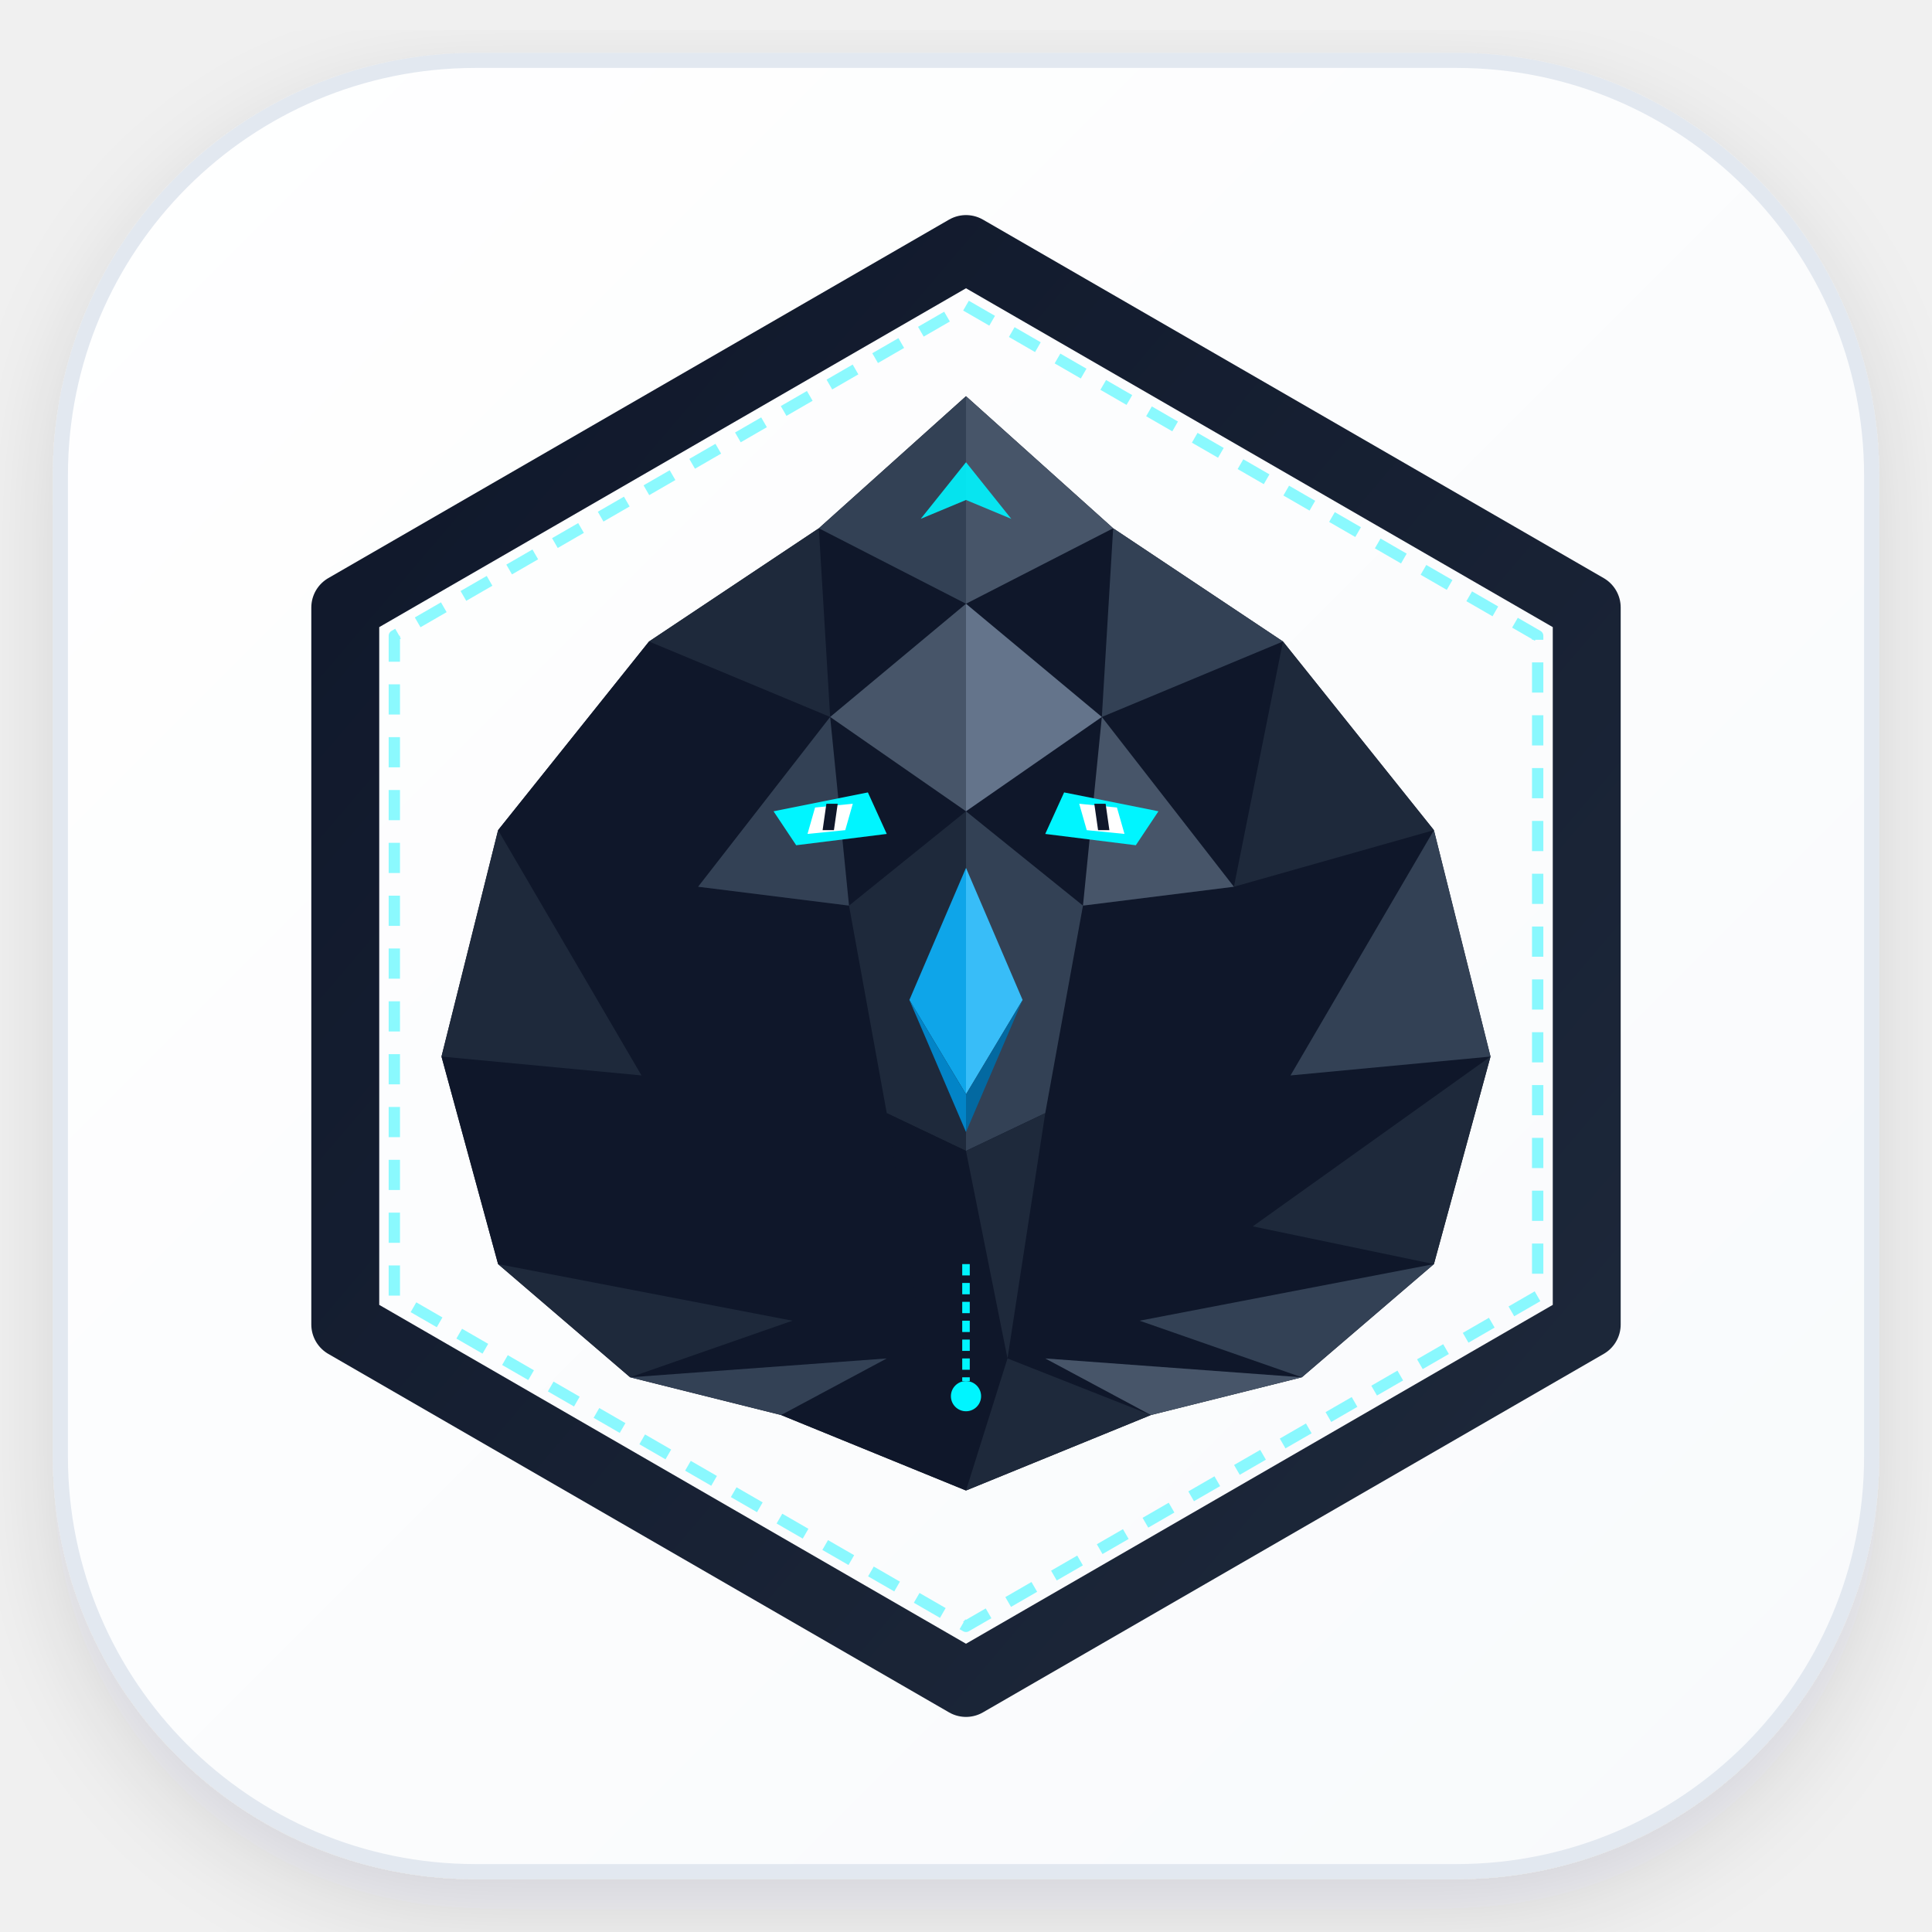
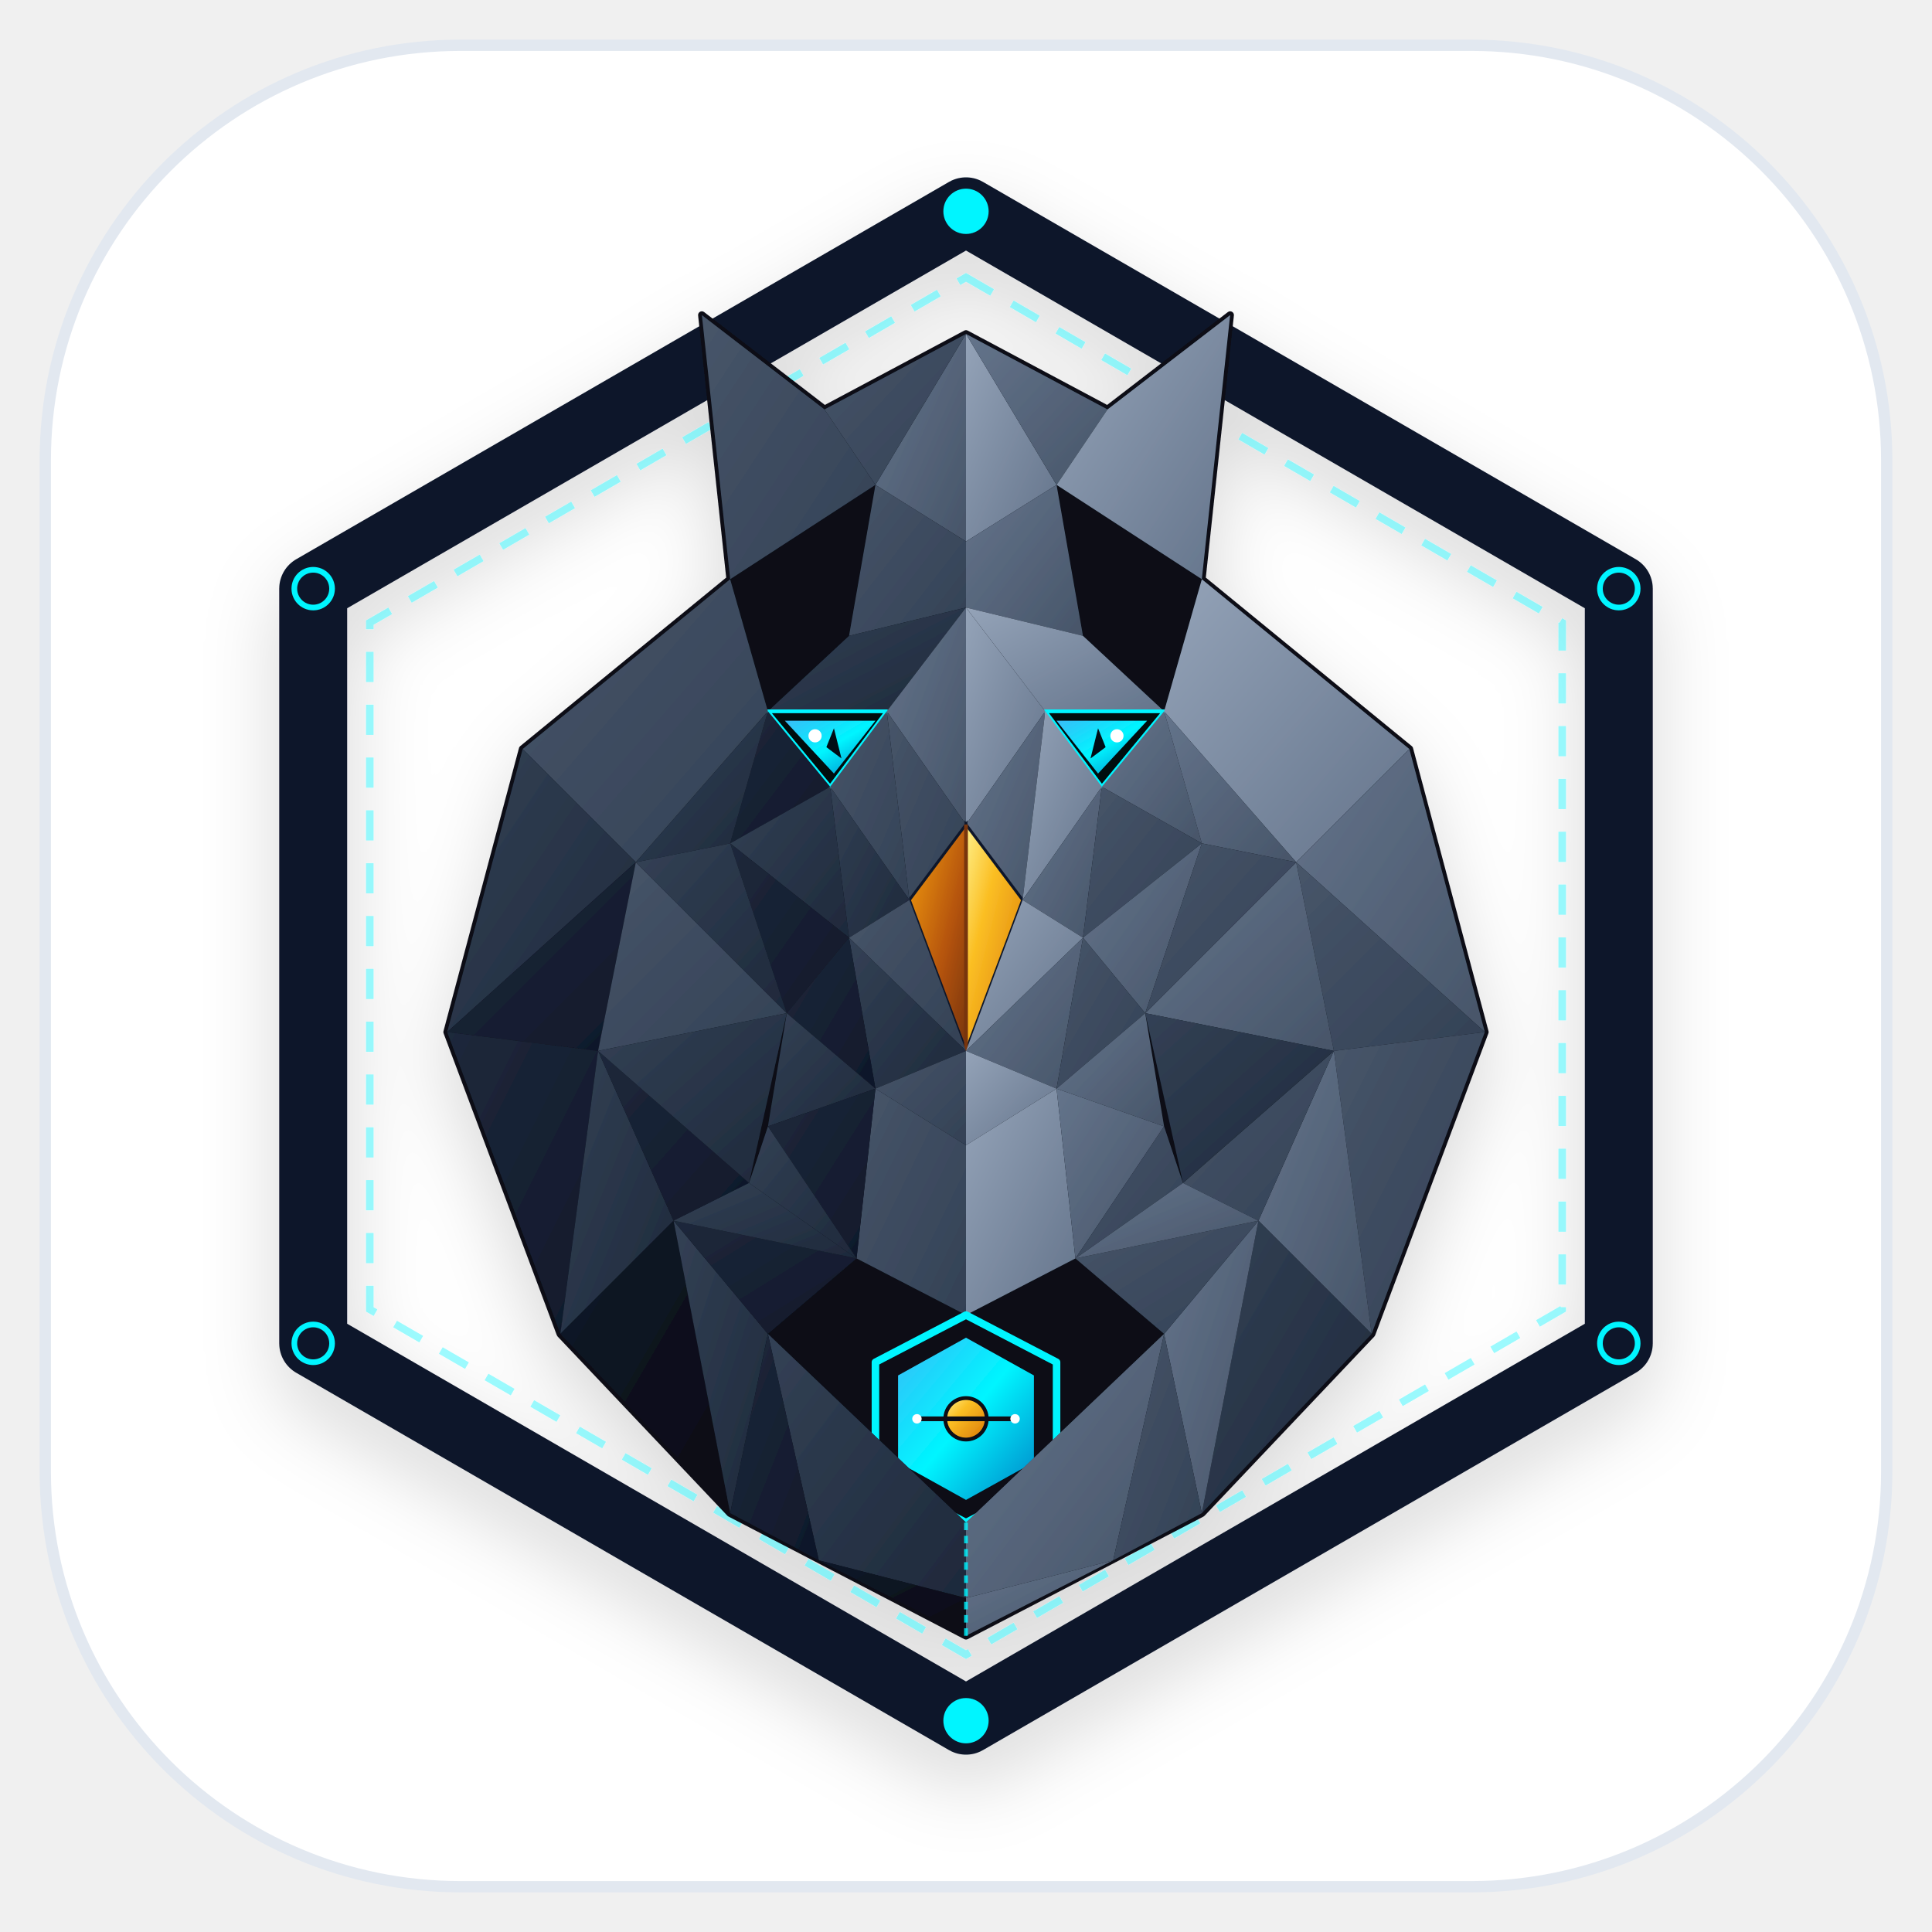
<svg xmlns="http://www.w3.org/2000/svg" viewBox="0 0 1024 1024" width="1024" height="1024">
  <defs>
-     <linearGradient id="bgGrad" x1="0%" y1="0%" x2="100%" y2="100%">
-       <stop offset="0%" stop-color="#ffffff" />
-       <stop offset="100%" stop-color="#f8fafc" />
+     <clipPath id="squircle-clip">
+       <rect x="24" y="24" width="976" height="976" rx="220" />
+     </clipPath>
+     <linearGradient id="cyan-glow" x1="0%" y1="0%" x2="100%" y2="100%">
+       <stop offset="0%" stop-color="#38bdf8" />
+       <stop offset="50%" stop-color="#00f5ff" />
+       <stop offset="100%" stop-color="#0284c7" />
    </linearGradient>
-     <linearGradient id="hexGrad" x1="0%" y1="0%" x2="100%" y2="100%">
-       <stop offset="0%" stop-color="#0f172a" />
+     <linearGradient id="beak-lit" x1="0%" y1="0%" x2="100%" y2="100%">
+       <stop offset="0%" stop-color="#fef08a" />
+       <stop offset="35%" stop-color="#fbbf24" />
+       <stop offset="100%" stop-color="#d97706" />
+     </linearGradient>
+     <linearGradient id="beak-shadow" x1="0%" y1="0%" x2="100%" y2="100%">
+       <stop offset="0%" stop-color="#f59e0b" />
+       <stop offset="60%" stop-color="#b45309" />
+       <stop offset="100%" stop-color="#78350f" />
+     </linearGradient>
+     <linearGradient id="f-hi" x1="0%" y1="0%" x2="100%" y2="100%">
+       <stop offset="0%" stop-color="#94a3b8" />
+       <stop offset="100%" stop-color="#64748b" />
+     </linearGradient>
+     <linearGradient id="f-bright" x1="0%" y1="0%" x2="100%" y2="100%">
+       <stop offset="0%" stop-color="#64748b" />
+       <stop offset="100%" stop-color="#475569" />
+     </linearGradient>
+     <linearGradient id="f-lit" x1="0%" y1="0%" x2="100%" y2="100%">
+       <stop offset="0%" stop-color="#475569" />
+       <stop offset="100%" stop-color="#334155" />
+     </linearGradient>
+     <linearGradient id="f-mid" x1="0%" y1="0%" x2="100%" y2="100%">
+       <stop offset="0%" stop-color="#334155" />
      <stop offset="100%" stop-color="#1e293b" />
    </linearGradient>
-     <linearGradient id="cyanGrad" x1="0%" y1="0%" x2="100%" y2="100%">
-       <stop offset="0%" stop-color="#00f5ff" />
-       <stop offset="100%" stop-color="#0284c7" />
+     <linearGradient id="f-dark" x1="0%" y1="0%" x2="100%" y2="100%">
+       <stop offset="0%" stop-color="#1e293b" />
+       <stop offset="100%" stop-color="#0f172a" />
    </linearGradient>
-     <linearGradient id="cobaltGrad" x1="0%" y1="0%" x2="100%" y2="100%">
-       <stop offset="0%" stop-color="#38bdf8" />
-       <stop offset="100%" stop-color="#1d4ed8" />
+     <linearGradient id="f-deep" x1="0%" y1="0%" x2="100%" y2="100%">
+       <stop offset="0%" stop-color="#0f172a" />
+       <stop offset="100%" stop-color="#080c14" />
    </linearGradient>
-     <filter id="softShadow" x="-10%" y="-10%" width="120%" height="120%">
-       <feDropShadow dx="0" dy="16" stdDeviation="24" flood-color="#0f172a" flood-opacity="0.12" />
+     <filter id="subtle-shadow" x="-10%" y="-10%" width="120%" height="120%">
+       <feDropShadow dx="0" dy="16" stdDeviation="20" flood-color="#0b0f19" flood-opacity="0.16" />
    </filter>
  </defs>
-   <rect x="32" y="32" width="960" height="960" rx="220" fill="url(#bgGrad)" stroke="#e2e8f0" stroke-width="8" filter="url(#softShadow)" />
-   <polygon points="     512, 132     841, 322     841, 702     512, 892     183, 702     183, 322" fill="none" stroke="url(#hexGrad)" stroke-width="36" stroke-linejoin="round" />
-   <polygon points="     512, 162     815, 337     815, 687     512, 862     209, 687     209, 337" fill="none" stroke="#00f5ff" stroke-width="6" stroke-dasharray="16 12" stroke-opacity="0.45" stroke-linejoin="round" />
-   <path d="     M 512 210     L 590 280 L 680 340 L 760 440 L 790 560 L 760 670 L 690 730 L 610 750 L 512 790     L 414 750 L 334 730 L 264 670 L 234 560 L 264 440 L 344 340 L 434 280 Z" fill="#0f172a" />
-   <polygon points="512,210 434,280 512,320" fill="#334155" />
-   <polygon points="434,280 344,340 440,380" fill="#1e293b" />
-   <polygon points="344,340 264,440 370,470" fill="#0f172a" />
-   <polygon points="264,440 234,560 340,570" fill="#1e293b" />
-   <polygon points="234,560 264,670 360,650" fill="#0f172a" />
-   <polygon points="264,670 334,730 420,700" fill="#1e293b" />
-   <polygon points="334,730 414,750 470,720" fill="#334155" />
-   <polygon points="414,750 512,790 490,720" fill="#0f172a" />
-   <polygon points="512,210 590,280 512,320" fill="#475569" />
-   <polygon points="590,280 680,340 584,380" fill="#334155" />
-   <polygon points="680,340 760,440 654,470" fill="#1e293b" />
-   <polygon points="760,440 790,560 684,570" fill="#334155" />
-   <polygon points="790,560 760,670 664,650" fill="#1e293b" />
-   <polygon points="760,670 690,730 604,700" fill="#334155" />
-   <polygon points="690,730 610,750 554,720" fill="#475569" />
-   <polygon points="610,750 512,790 534,720" fill="#1e293b" />
-   <polygon points="512,320 440,380 512,430" fill="#475569" />
-   <polygon points="512,320 584,380 512,430" fill="#64748b" />
-   <polygon points="440,380 370,470 450,480" fill="#334155" />
-   <polygon points="584,380 654,470 574,480" fill="#475569" />
-   <polygon points="512,430 450,480 470,590 512,610" fill="#1e293b" />
-   <polygon points="512,430 574,480 554,590 512,610" fill="#334155" />
-   <polygon points="512,610 470,590 490,720" fill="#0f172a" />
-   <polygon points="512,610 554,590 534,720" fill="#1e293b" />
-   <polygon points="512,460 482,530 512,580" fill="#0ea5e9" />
-   <polygon points="512,460 542,530 512,580" fill="#38bdf8" />
-   <polygon points="482,530 512,580 512,600" fill="#0284c7" />
-   <polygon points="542,530 512,580 512,600" fill="#0369a1" />
-   <polygon points="410,430 460,420 470,442 422,448" fill="#00f5ff" />
-   <polygon points="432,428 452,426 448,440 428,442" fill="#ffffff" />
-   <polygon points="438,426 444,426 442,440 436,440" fill="#0f172a" />
-   <polygon points="614,430 564,420 554,442 602,448" fill="#00f5ff" />
-   <polygon points="592,428 572,426 576,440 596,442" fill="#ffffff" />
-   <polygon points="586,426 580,426 582,440 588,440" fill="#0f172a" />
-   <path d="M 512 245 L 536 275 L 512 265 L 488 275 Z" fill="#00f5ff" opacity="0.9" />
-   <circle cx="512" cy="740" r="8" fill="#00f5ff" />
-   <line x1="512" y1="670" x2="512" y2="732" stroke="#00f5ff" stroke-width="4" stroke-dasharray="6 4" />
+   <rect x="24" y="24" width="976" height="976" rx="220" fill="#ffffff" stroke="#e2e8f0" stroke-width="6" />
+   <g clip-path="url(#squircle-clip)">
+     <g transform="translate(512, 512)" filter="url(#subtle-shadow)">
+       <polygon points="         0,-400         346,-200         346,200         0,400         -346,200         -346,-200       " fill="none" stroke="#0f172a" stroke-width="36" stroke-linejoin="round" />
+       <polygon points="         0,-365         316,-182         316,182         0,365         -316,182         -316,-182       " fill="none" stroke="#00f5ff" stroke-width="4" opacity="0.38" stroke-dasharray="16, 12" />
+       <circle cx="0" cy="-400" r="12" fill="#00f5ff" />
+       <circle cx="346" cy="-200" r="10" fill="#0f172a" stroke="#00f5ff" stroke-width="3" />
+       <circle cx="346" cy="200" r="10" fill="#0f172a" stroke="#00f5ff" stroke-width="3" />
+       <circle cx="0" cy="400" r="12" fill="#00f5ff" />
+       <circle cx="-346" cy="200" r="10" fill="#0f172a" stroke="#00f5ff" stroke-width="3" />
+       <circle cx="-346" cy="-200" r="10" fill="#0f172a" stroke="#00f5ff" stroke-width="3" />
+       <polygon points="         0,-335         75,-295         140,-345         125,-205         235,-115         275,35         215,195         125,290         0,355         -125,290         -215,195         -275,35         -235,-115         -125,-205         -140,-345         -75,-295       " fill="#080d16" stroke="#080d16" stroke-width="4" stroke-linejoin="round" />
+       <polygon points="0,-335 48,-255 0,-225" fill="url(#f-hi)" />
+       <polygon points="0,-335 -48,-255 0,-225" fill="url(#f-bright)" />
+       <polygon points="0,-335 75,-295 48,-255" fill="url(#f-bright)" />
+       <polygon points="0,-335 -75,-295 -48,-255" fill="url(#f-lit)" />
+       <polygon points="75,-295 140,-345 125,-205 48,-255" fill="url(#f-hi)" />
+       <polygon points="-75,-295 -140,-345 -125,-205 -48,-255" fill="url(#f-lit)" />
+       <polygon points="0,-225 48,-255 62,-175 0,-190" fill="url(#f-bright)" />
+       <polygon points="0,-225 -48,-255 -62,-175 0,-190" fill="url(#f-lit)" />
+       <polygon points="0,-190 62,-175 105,-135 42,-135" fill="url(#f-hi)" />
+       <polygon points="0,-190 -62,-175 -105,-135 -42,-135" fill="url(#f-mid)" />
+       <polygon points="-42,-135 -105,-135 -72,-95" fill="#050811" stroke="#00f5ff" stroke-width="2" stroke-linejoin="round" />
+       <polygon points="-48,-130 -96,-130 -70,-102" fill="url(#cyan-glow)" />
+       <polygon points="-70,-126 -74,-116 -66,-110" fill="#040812" />
+       <circle cx="-80" cy="-122" r="3.5" fill="#ffffff" />
+       <polygon points="42,-135 105,-135 72,-95" fill="#050811" stroke="#00f5ff" stroke-width="2" stroke-linejoin="round" />
+       <polygon points="48,-130 96,-130 70,-102" fill="url(#cyan-glow)" />
+       <polygon points="70,-126 74,-116 66,-110" fill="#040812" />
+       <circle cx="80" cy="-122" r="3.5" fill="#ffffff" />
+       <polygon points="0,-190 42,-135 0,-75" fill="url(#f-hi)" />
+       <polygon points="0,-190 -42,-135 0,-75" fill="url(#f-bright)" />
+       <polygon points="42,-135 30,-35 0,-75" fill="url(#f-bright)" />
+       <polygon points="-42,-135 -30,-35 0,-75" fill="url(#f-lit)" />
+       <polygon points="0,-75 30,-35 0,45" fill="url(#beak-lit)" stroke="#0f172a" stroke-width="1.5" />
+       <polygon points="0,-75 -30,-35 0,45" fill="url(#beak-shadow)" stroke="#0f172a" stroke-width="1.5" />
+       <line x1="0" y1="-75" x2="0" y2="45" stroke="#78350f" stroke-width="2" />
+       <polygon points="42,-135 72,-95 30,-35" fill="url(#f-hi)" />
+       <polygon points="-42,-135 -72,-95 -30,-35" fill="url(#f-lit)" />
+       <polygon points="72,-95 62,-15 30,-35" fill="url(#f-bright)" />
+       <polygon points="-72,-95 -62,-15 -30,-35" fill="url(#f-mid)" />
+       <polygon points="105,-135 125,-65 72,-95" fill="url(#f-bright)" />
+       <polygon points="-105,-135 -125,-65 -72,-95" fill="url(#f-dark)" />
+       <polygon points="72,-95 125,-65 62,-15" fill="url(#f-lit)" />
+       <polygon points="-72,-95 -125,-65 -62,-15" fill="url(#f-mid)" />
+       <polygon points="125,-65 95,25 62,-15" fill="url(#f-bright)" />
+       <polygon points="-125,-65 -95,25 -62,-15" fill="url(#f-dark)" />
+       <polygon points="0,45 30,-35 62,-15" fill="url(#f-hi)" />
+       <polygon points="0,45 -30,-35 -62,-15" fill="url(#f-lit)" />
+       <polygon points="0,45 62,-15 48,65" fill="url(#f-bright)" />
+       <polygon points="0,45 -62,-15 -48,65" fill="url(#f-mid)" />
+       <polygon points="0,45 48,65 0,95" fill="url(#f-hi)" />
+       <polygon points="0,45 -48,65 0,95" fill="url(#f-lit)" />
+       <polygon points="62,-15 95,25 48,65" fill="url(#f-lit)" />
+       <polygon points="-62,-15 -95,25 -48,65" fill="url(#f-dark)" />
+       <polygon points="95,25 105,85 48,65" fill="url(#f-bright)" />
+       <polygon points="-95,25 -105,85 -48,65" fill="url(#f-mid)" />
+       <polygon points="0,95 48,65 58,155 0,185" fill="url(#f-hi)" />
+       <polygon points="0,95 -48,65 -58,155 0,185" fill="url(#f-lit)" />
+       <polygon points="48,65 105,85 58,155" fill="url(#f-bright)" />
+       <polygon points="-48,65 -105,85 -58,155" fill="url(#f-dark)" />
+       <polygon points="105,85 115,115 58,155" fill="url(#f-lit)" />
+       <polygon points="-105,85 -115,115 -58,155" fill="url(#f-mid)" />
+       <polygon points="125,-205 235,-115 175,-55 105,-135" fill="url(#f-hi)" />
+       <polygon points="105,-135 175,-55 125,-65" fill="url(#f-bright)" />
+       <polygon points="235,-115 275,35 175,-55" fill="url(#f-bright)" />
+       <polygon points="175,-55 275,35 195,45" fill="url(#f-lit)" />
+       <polygon points="175,-55 195,45 95,25" fill="url(#f-bright)" />
+       <polygon points="175,-55 95,25 125,-65" fill="url(#f-lit)" />
+       <polygon points="195,45 275,35 215,195" fill="url(#f-lit)" />
+       <polygon points="195,45 215,195 155,135" fill="url(#f-bright)" />
+       <polygon points="195,45 155,135 115,115" fill="url(#f-lit)" />
+       <polygon points="195,45 115,115 95,25" fill="url(#f-mid)" />
+       <polygon points="155,135 215,195 125,290" fill="url(#f-mid)" />
+       <polygon points="155,135 125,290 105,195" fill="url(#f-bright)" />
+       <polygon points="155,135 105,195 58,155" fill="url(#f-lit)" />
+       <polygon points="155,135 58,155 115,115" fill="url(#f-bright)" />
+       <polygon points="-125,-205 -235,-115 -175,-55 -105,-135" fill="url(#f-lit)" />
+       <polygon points="-105,-135 -175,-55 -125,-65" fill="url(#f-mid)" />
+       <polygon points="-235,-115 -275,35 -175,-55" fill="url(#f-mid)" />
+       <polygon points="-175,-55 -275,35 -195,45" fill="url(#f-dark)" />
+       <polygon points="-175,-55 -195,45 -95,25" fill="url(#f-lit)" />
+       <polygon points="-175,-55 -95,25 -125,-65" fill="url(#f-mid)" />
+       <polygon points="-195,45 -275,35 -215,195" fill="url(#f-dark)" />
+       <polygon points="-195,45 -215,195 -155,135" fill="url(#f-mid)" />
+       <polygon points="-195,45 -155,135 -115,115" fill="url(#f-dark)" />
+       <polygon points="-195,45 -115,115 -95,25" fill="url(#f-mid)" />
+       <polygon points="-155,135 -215,195 -125,290" fill="url(#f-deep)" />
+       <polygon points="-155,135 -125,290 -105,195" fill="url(#f-mid)" />
+       <polygon points="-155,135 -105,195 -58,155" fill="url(#f-dark)" />
+       <polygon points="-155,135 -58,155 -115,115" fill="url(#f-mid)" />
+       <polygon points="         0,185         48,210         48,270         0,295         -48,270         -48,210       " fill="#070a12" stroke="#00f5ff" stroke-width="4" stroke-linejoin="round" />
+       <polygon points="         0,197         36,217         36,263         0,283         -36,263         -36,217       " fill="url(#cyan-glow)" />
+       <circle cx="0" cy="240" r="11" fill="url(#beak-lit)" stroke="#070a12" stroke-width="2" />
+       <line x1="0" y1="240" x2="-26" y2="240" stroke="#070a12" stroke-width="2.5" />
+       <line x1="0" y1="240" x2="26" y2="240" stroke="#070a12" stroke-width="2.5" />
+       <circle cx="-26" cy="240" r="2.5" fill="#ffffff" />
+       <circle cx="26" cy="240" r="2.5" fill="#ffffff" />
+       <polygon points="0,295 48,270 105,195" fill="url(#f-lit)" />
+       <polygon points="0,295 -48,270 -105,195" fill="url(#f-dark)" />
+       <polygon points="0,295 105,195 78,315 0,335" fill="url(#f-bright)" />
+       <polygon points="0,295 -105,195 -78,315 0,335" fill="url(#f-mid)" />
+       <polygon points="105,195 125,290 78,315" fill="url(#f-lit)" />
+       <polygon points="-105,195 -125,290 -78,315" fill="url(#f-dark)" />
+       <polygon points="0,335 78,315 0,355" fill="url(#f-bright)" />
+       <polygon points="0,335 -78,315 0,355" fill="url(#f-deep)" />
+       <line x1="0" y1="295" x2="0" y2="355" stroke="#00f5ff" stroke-width="2" opacity="0.8" stroke-dasharray="4, 3" />
+     </g>
+   </g>
</svg>
